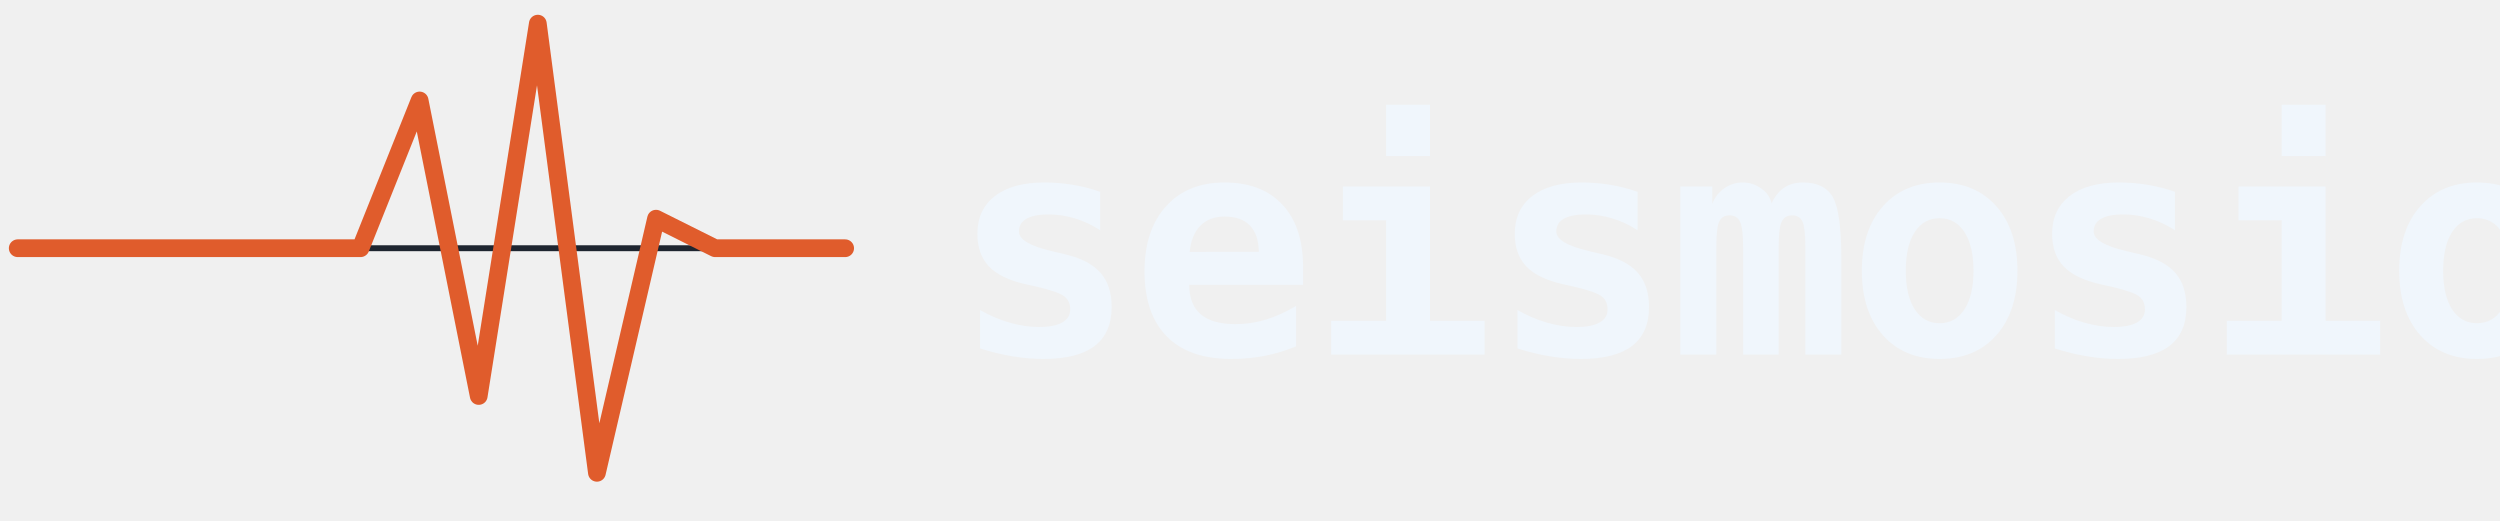
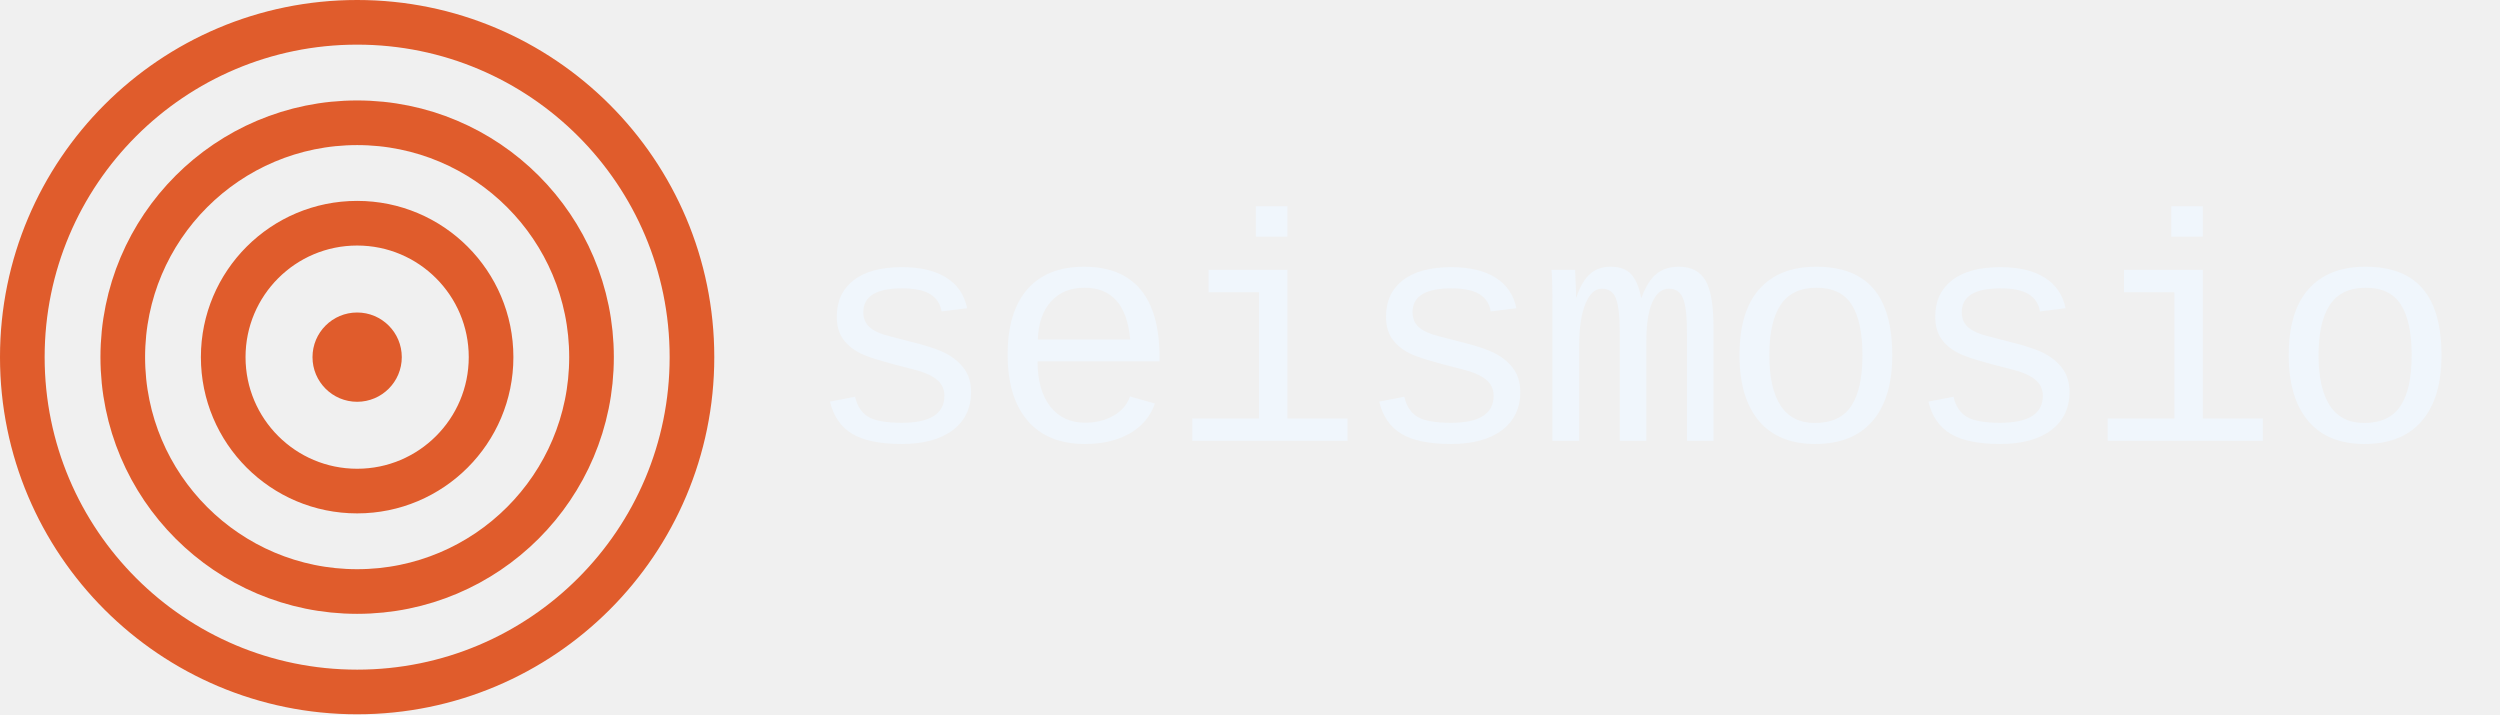
- <svg xmlns="http://www.w3.org/2000/svg" width="100%" viewBox="97 168 423 88" role="img">
-   <defs>
-     <mask id="imagine-text-gaps-rq8rik" maskUnits="userSpaceOnUse">
-       <rect x="0" y="0" width="680" height="420" fill="white" />
-       <rect x="254" y="178" width="256.312" height="65" fill="black" rx="2" />
-       <rect x="350.656" y="280" width="233.344" height="17" fill="black" rx="2" />
-     </mask>
-   </defs>
-   <line x1="100" y1="210" x2="220" y2="210" stroke="#1e2530" stroke-width="1" />
-   <line x1="340" y1="210" x2="580" y2="210" stroke="#1e2530" stroke-width="1" mask="url(#imagine-text-gaps-rq8rik)" />
-   <polyline points="100,210 140,210 158,210 168,185 178,235 188,172 198,248 208,205 218,210 240,210" fill="none" stroke="#e05c2c" stroke-width="3" stroke-linecap="round" stroke-linejoin="round" />
-   <text x="258" y="228" fill="#f0f6fc" font-size="52" font-weight="600" font-family="'SF Mono', 'Fira Code', monospace" letter-spacing="-1">seismosio</text>
+ <svg xmlns="http://www.w3.org/2000/svg" viewBox="16 36 448 128" role="img">
+   <circle cx="80" cy="100" r="60" fill="none" stroke="#e05c2c" stroke-width="8" />
+   <circle cx="80" cy="100" r="42" fill="none" stroke="#e05c2c" stroke-width="8" />
+   <circle cx="80" cy="100" r="24" fill="none" stroke="#e05c2c" stroke-width="8" />
+   <circle cx="80" cy="100" r="8" fill="#e05c2c" />
+   <text x="160" y="115" fill="#f0f6fc" font-size="58" font-weight="500" font-family="'SF Mono','Fira Code','Courier New',monospace" letter-spacing="-2">seismosio</text>
</svg>
